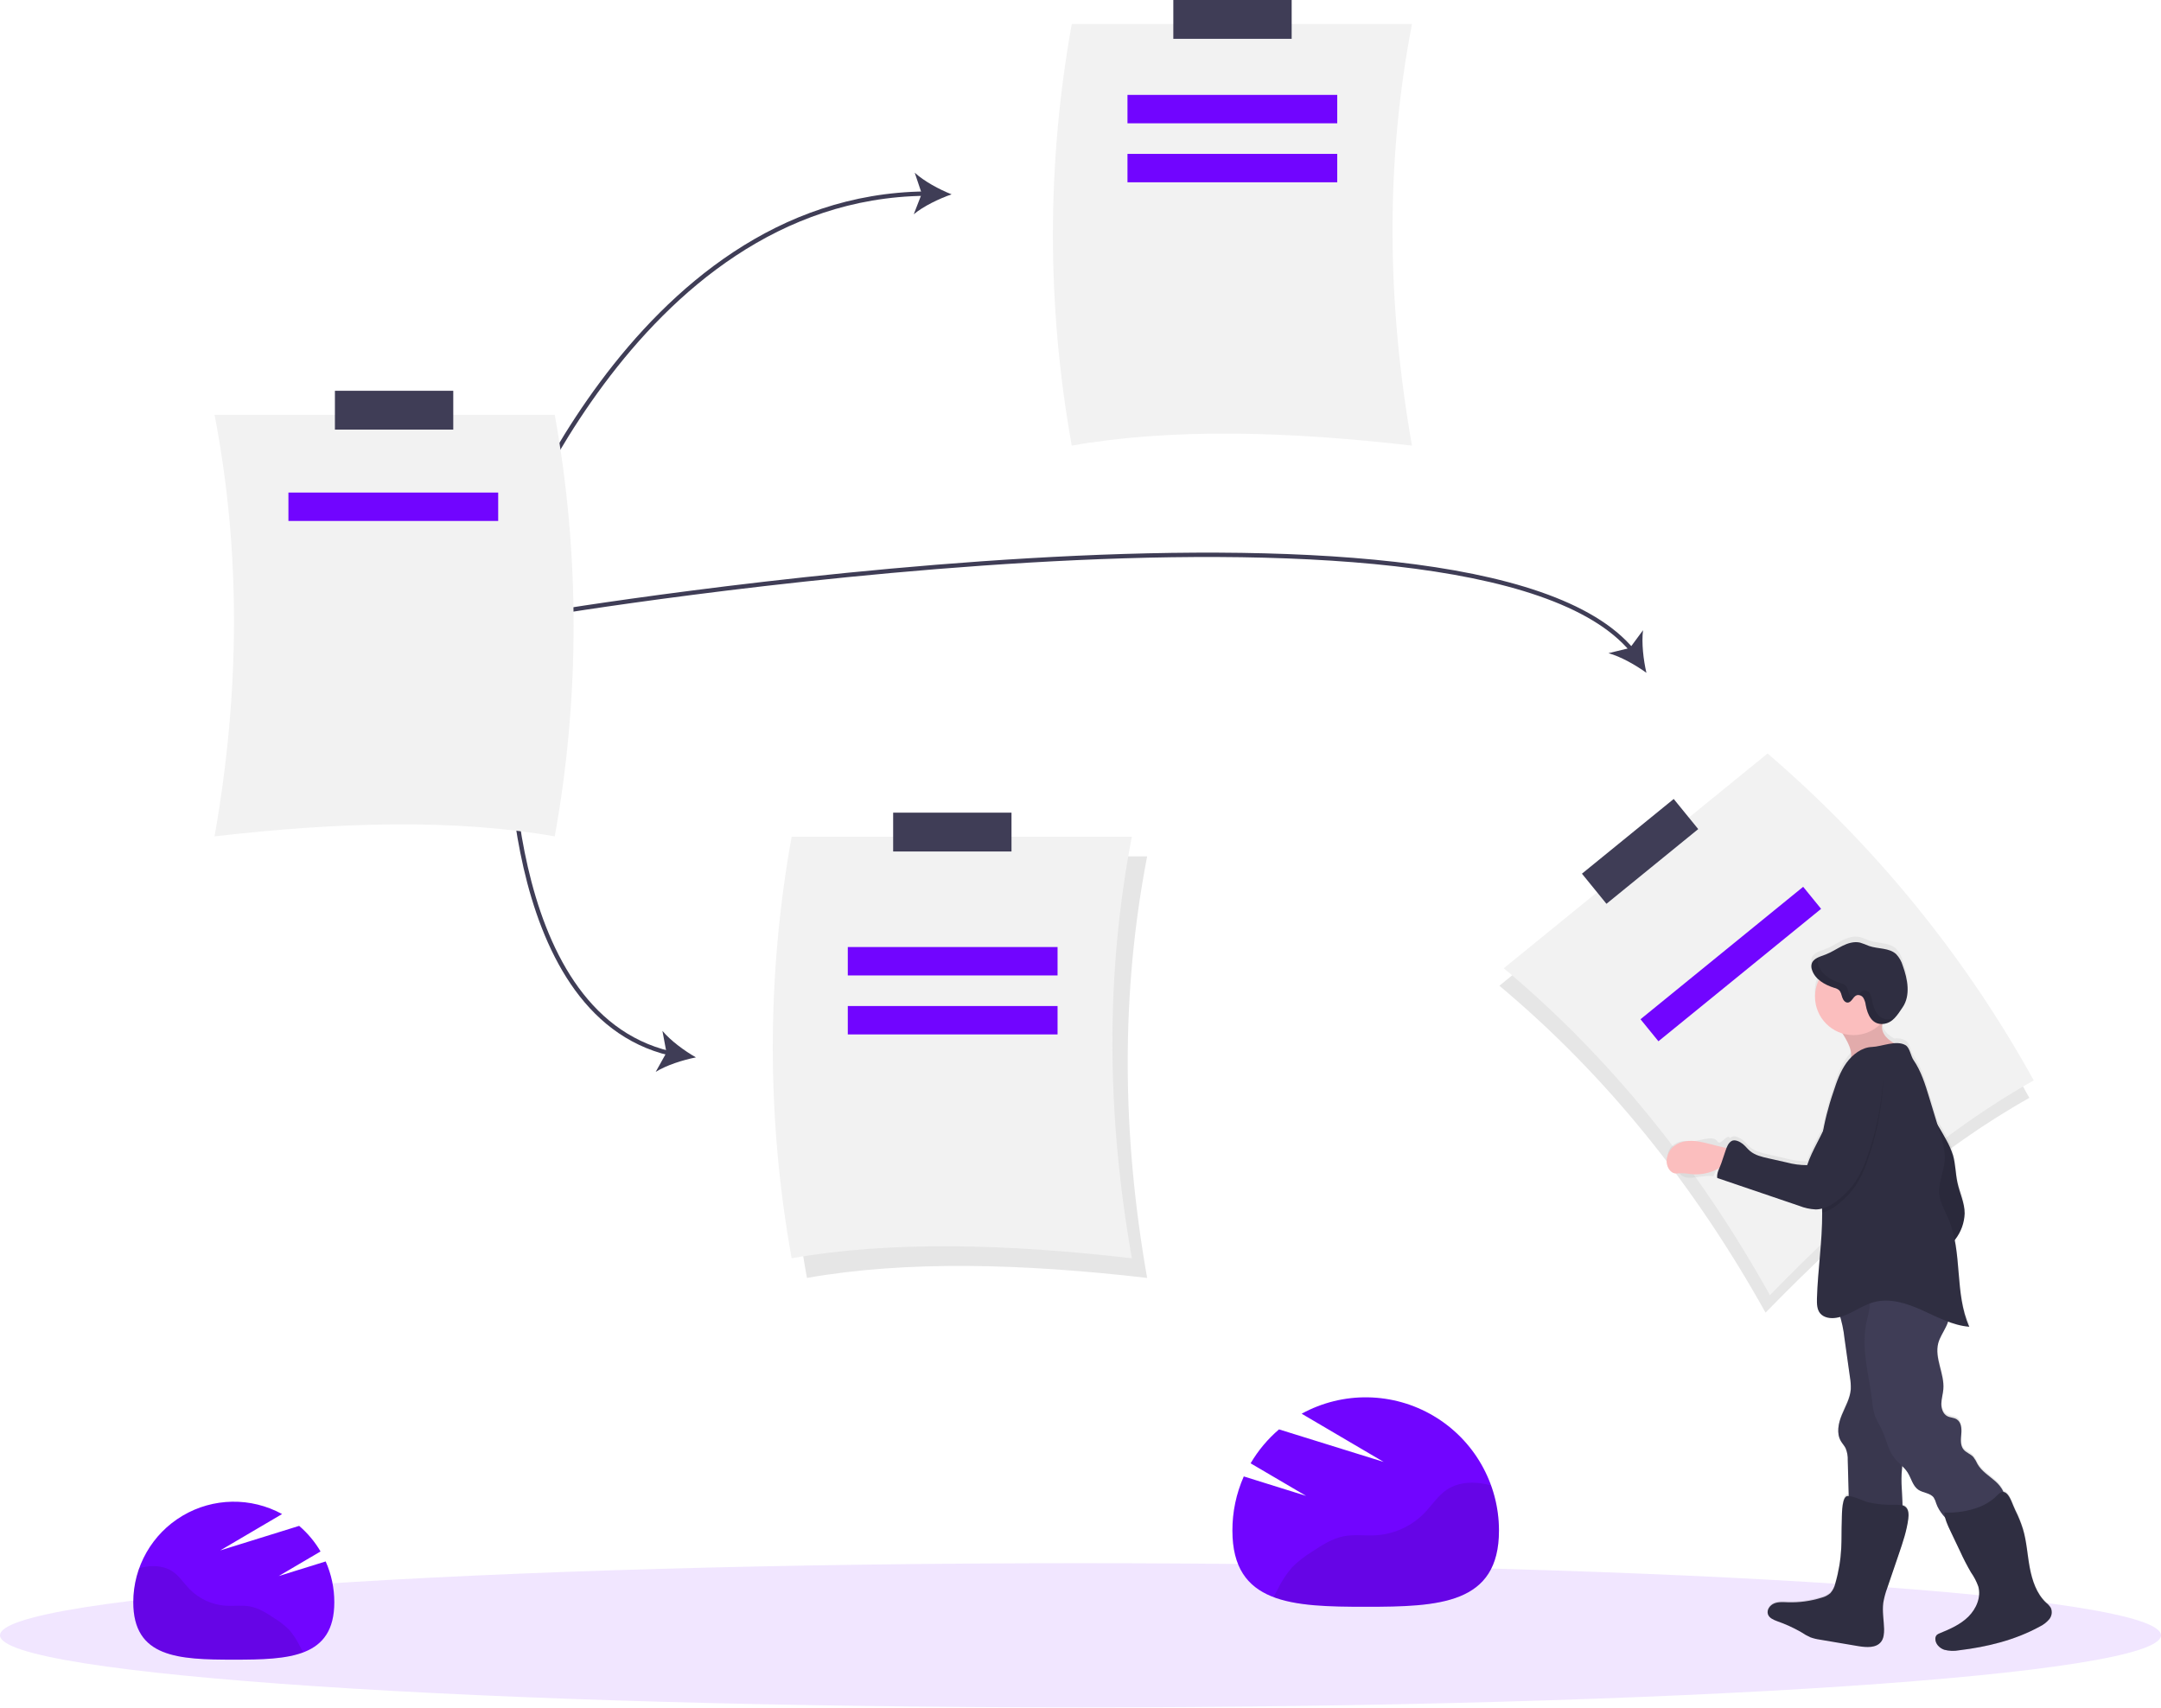
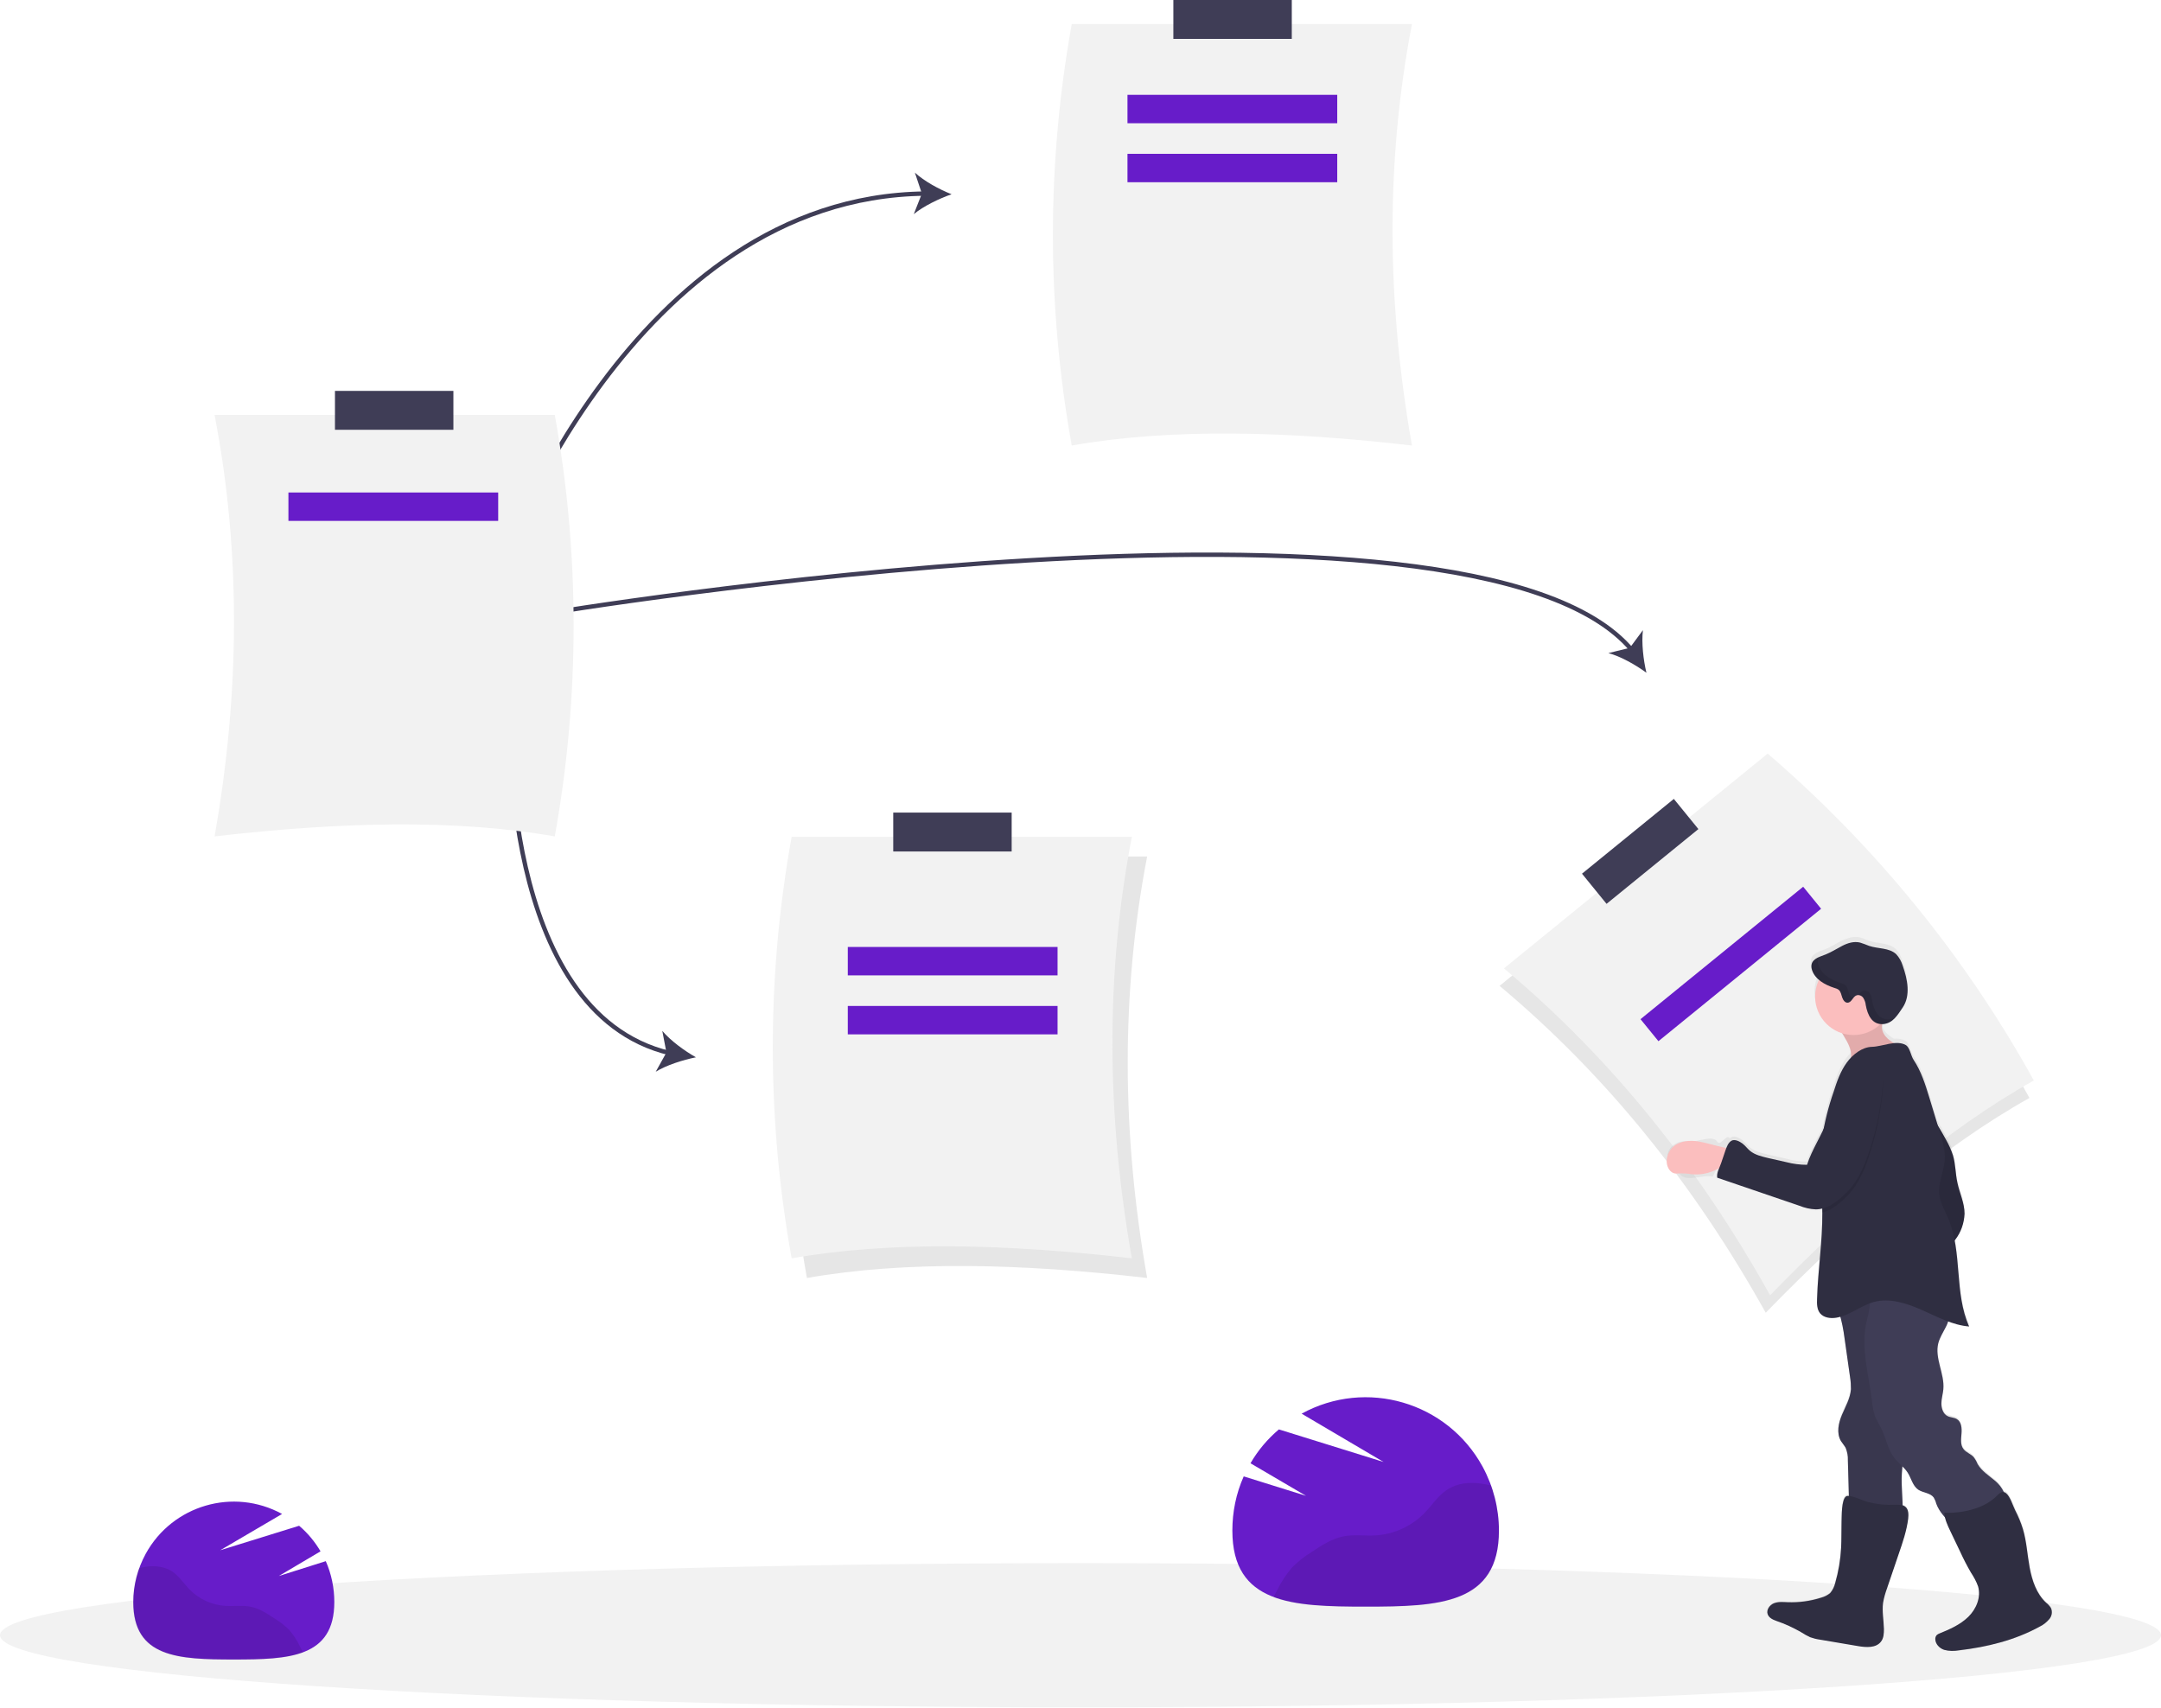
- <svg xmlns="http://www.w3.org/2000/svg" id="ff6c2c6f-bb99-48ca-bf0f-ae1c98c215e0" data-name="Layer 1" width="989" height="781.43" viewBox="0 0 989 781.43">
-   <defs>
-     <linearGradient id="a6110406-8b9c-48da-9b9b-78691cfdbd93" x1="949.45" y1="825.55" x2="949.45" y2="497.17" gradientTransform="translate(-20.24 29.65) rotate(-2.31)" gradientUnits="userSpaceOnUse">
-       <stop offset="0" stop-color="gray" stop-opacity="0.25" />
-       <stop offset="0.54" stop-color="gray" stop-opacity="0.12" />
-       <stop offset="1" stop-color="gray" stop-opacity="0.1" />
-     </linearGradient>
-   </defs>
-   <path d="M596,263.22c45.59-8,98.57-6.61,155.7,0-11.59-65.73-12.12-130.11,0-192.93H596A543.76,543.76,0,0,0,596,263.22Z" transform="translate(-105.5 -59.28)" fill="#f2f2f2" />
-   <rect x="642.48" y="59.28" width="54.16" height="17.77" transform="translate(1233.62 77.05) rotate(-180)" fill="#3f3d56" />
-   <path d="M474.8,644.15c45.59-8,98.57-6.61,155.7,0-11.59-65.73-12.12-130.11,0-192.93H474.8A543.76,543.76,0,0,0,474.8,644.15Z" transform="translate(-105.5 -59.28)" opacity="0.1" />
-   <path d="M467.8,635.15c45.59-8,98.57-6.61,155.7,0-11.59-65.73-12.12-130.11,0-192.93H467.8A543.76,543.76,0,0,0,467.8,635.15Z" transform="translate(-105.5 -59.28)" fill="#f2f2f2" />
-   <rect x="514.26" y="431.22" width="54.16" height="17.77" transform="translate(977.18 820.92) rotate(-180)" fill="#3f3d56" />
-   <path d="M334,320.22S394.39,149.41,528.93,147.9" transform="translate(-105.5 -59.28)" fill="none" stroke="#3f3d56" stroke-miterlimit="10" stroke-width="2" />
-   <path d="M541,148.22c-5.73,2-12.85,5.41-17.31,9.12l3.66-9.43-3.22-9.59C528.41,142.23,535.37,146,541,148.22Z" transform="translate(-105.5 -59.28)" fill="#3f3d56" />
-   <path d="M339,385.22s-5.46,137.44,73.06,156.15" transform="translate(-105.5 -59.28)" fill="none" stroke="#3f3d56" stroke-miterlimit="10" stroke-width="2" />
-   <path d="M424,543.22c-5.95,1.16-13.48,3.57-18.41,6.62l4.93-8.83-1.86-9.94C412.36,535.53,418.73,540.22,424,543.22Z" transform="translate(-105.5 -59.28)" fill="#3f3d56" />
-   <path d="M355,340.22S779.62,269.44,852.49,357" transform="translate(-105.5 -59.28)" fill="none" stroke="#3f3d56" stroke-miterlimit="10" stroke-width="2" />
-   <path d="M859,367.22c-4.9-3.57-11.79-7.46-17.37-9l9.82-2.39,6-8.13C856.72,353.46,857.62,361.32,859,367.22Z" transform="translate(-105.5 -59.28)" fill="#3f3d56" />
-   <g opacity="0.1">
-     <ellipse cx="494.5" cy="748.43" rx="494.5" ry="33" fill="#7105ff" />
+ <svg xmlns="http://www.w3.org/2000/svg" version="1.1" id="ff6c2c6f-bb99-48ca-bf0f-ae1c98c215e0" x="0px" y="0px" viewBox="0 0 989 781.4" style="enable-background:new 0 0 989 781.4;" xml:space="preserve">
+   <style type="text/css">
+ 	.st0{fill:#F2F2F2;}
+ 	.st1{fill:#3F3D56;}
+ 	.st2{opacity:0.1;enable-background:new    ;}
+ 	.st3{fill:none;stroke:#3F3D56;stroke-width:2;stroke-miterlimit:10;}
+ 	.st4{fill:#671CC9;}
+ 	.st5{fill:url(#SVGID_1_);}
+ 	.st6{fill:#2F2E41;}
+ 	.st7{fill:#FBBEBE;}
+ 	.st8{opacity:0.1;}
+ </style>
+   <path class="st0" d="M490.5,203.9c45.6-8,98.6-6.6,155.7,0c-11.6-65.7-12.1-130.1,0-192.9H490.5C479,74.8,479,140.1,490.5,203.9z" />
+   <rect x="537" class="st1" width="54.2" height="17.8" />
+   <path class="st2" d="M369.3,584.9c45.6-8,98.6-6.6,155.7,0c-11.6-65.7-12.1-130.1,0-192.9H369.3  C357.8,455.7,357.8,521.1,369.3,584.9z" />
+   <path class="st0" d="M362.3,575.9c45.6-8,98.6-6.6,155.7,0c-11.6-65.7-12.1-130.1,0-192.9H362.3  C350.8,446.7,350.8,512.1,362.3,575.9z" />
+   <rect x="408.8" y="371.9" class="st1" width="54.2" height="17.8" />
+   <path class="st3" d="M228.5,260.9c0,0,60.4-170.8,194.9-172.3" />
+   <path class="st1" d="M435.5,88.9c-5.7,2-12.8,5.4-17.3,9.1l3.7-9.4l-3.2-9.6C422.9,82.9,429.9,86.7,435.5,88.9z" />
+   <path class="st3" d="M233.5,325.9c0,0-5.5,137.4,73.1,156.1" />
+   <path class="st1" d="M318.5,483.9c-6,1.2-13.5,3.6-18.4,6.6l4.9-8.8l-1.9-9.9C306.9,476.3,313.2,480.9,318.5,483.9z" />
+   <path class="st3" d="M249.5,280.9c0,0,424.6-70.8,497.5,16.8" />
+   <path class="st1" d="M753.5,307.9c-4.9-3.6-11.8-7.5-17.4-9l9.8-2.4l6-8.1C751.2,294.2,752.1,302,753.5,307.9z" />
+   <g>
+     <ellipse class="st0" cx="494.5" cy="748.4" rx="494.5" ry="33" />
  </g>
-   <path d="M1034.26,561.74c-40.39,22.6-80.61,57.11-120.74,98.3C881,601.76,840.78,551.5,791.71,510.43l120.74-98.3A543.88,543.88,0,0,1,1034.26,561.74Z" transform="translate(-105.5 -59.28)" opacity="0.1" />
-   <path d="M1036.26,553.74c-40.39,22.6-80.61,57.11-120.74,98.3C883,593.76,842.78,543.5,793.71,502.43l120.74-98.3A543.88,543.88,0,0,1,1036.26,553.74Z" transform="translate(-105.5 -59.28)" fill="#f2f2f2" />
-   <rect x="829.01" y="440.03" width="54.16" height="17.77" transform="translate(-196.72 582.02) rotate(-39.15)" fill="#3f3d56" />
-   <rect x="849.61" y="493.97" width="96" height="13" transform="translate(-219.95 619.81) rotate(-39.15)" fill="#7105ff" />
-   <path d="M1044.15,795a9.78,9.78,0,0,0-2.17-2.42c-4.37-4.12-6.4-10.19-7.48-16.12s-1.39-12-3.12-17.82a59.18,59.18,0,0,0-3.52-8.67c-1-2.13-2.26-6.33-4.09-7.82a2.83,2.83,0,0,0-1.26-.62,14.71,14.71,0,0,0-3.62-4.81c-2.86-2.59-6.35-4.65-8.26-8a18,18,0,0,0-1.93-3.3c-1.29-1.42-3.33-2-4.52-3.5-1.55-1.94-1.2-4.71-1-7.19s0-5.43-2.14-6.72c-1.28-.79-2.93-.72-4.26-1.41-2-1-2.79-3.53-2.75-5.78s.74-4.44.92-6.68c.56-7.16-4.16-14.28-2.34-21.22.69-2.63,2.27-4.92,3.44-7.36a16.1,16.1,0,0,0,1-2.54,35.35,35.35,0,0,0,9.74,2.34c-5.51-12.35-4.11-26.72-6.68-40l.33-.46a20.78,20.78,0,0,0,4.22-11.85c0-5-2.31-9.57-3.35-14.4-.89-4.12-.85-8.41-2-12.46a37.65,37.65,0,0,0-3.16-7.22q-1.87-3.46-3.93-6.82-1.92-6.36-3.85-12.72c-1.8-6-3.65-12-7.15-17.14-1.28-1.89-1.67-5.7-3.64-6.85a8.81,8.81,0,0,0-5.2-.9c-2.78-1.56-5.22-3.81-5.57-6.89a6.65,6.65,0,0,1,.2-2l.34,0c4.4-.41,6.63-4.29,8.92-7.68,3.7-5.51,2.29-12.95,0-19.21a13.08,13.08,0,0,0-3-5.29c-3.21-3-8.29-2.33-12.43-3.78a40.15,40.15,0,0,0-4.11-1.55c-2.75-.65-5.63.25-8.15,1.52s-4.87,2.91-7.51,3.92-5.9,1.79-6.55,4.5a5,5,0,0,0,.22,2.73,10.2,10.2,0,0,0,3.09,4.45,17.82,17.82,0,0,0,10.87,24.83c.76,1.21,1.47,2.45,2.12,3.73,1.16,2.24,2.14,4.88,1.74,7.28a22.35,22.35,0,0,0-2,2.44c-2.87,4-4.5,8.7-6,13.37a141.37,141.37,0,0,0-4.83,18.28c-2.44,5.18-5.42,10.14-7.19,15.59a35.2,35.2,0,0,1-9.38-1.25l-8.44-1.92c-2.94-.66-6-1.39-8.3-3.32-1.22-1-2.17-2.33-3.41-3.33s-3.73-2.15-5.09-1.33a4,4,0,0,0-.69.53c-1.24-2.51-4.28,3.89-5.72,1.52-2.06-3.41-9.29.54-13.19-.1a9.25,9.25,0,0,0-6.79,1.57c-2.28,1.63-3.71,5-2,7.28a12.51,12.51,0,0,0,1.39,1.43,28.59,28.59,0,0,1,3.09,4.28c3.08,4.43,10.17.52,15.55,1.54-.12.34,3.77-8.09,3.65-7.74-.71,2.07-2.22,4.59-1.84,6.75l37.54,12.85a22.86,22.86,0,0,0,7.56,1.66,12.71,12.71,0,0,0,3-.39l0,1.92v.07c.1,13.19-2,26.3-2.39,39.48-.07,2.4,0,5,1.52,6.88,1.7,2.06,4.72,2.46,7.35,2a16.65,16.65,0,0,0,1.86-.41,69.19,69.19,0,0,1,1.92,10.1l2.49,17.76a27.09,27.09,0,0,1,.39,5.54c-.29,4.18-2.5,7.94-4.1,11.81s-2.55,8.49-.45,12.11c.66,1.12,1.57,2.08,2.16,3.24a13.1,13.1,0,0,1,1,5.67q.23,8.1.44,16.18a1.89,1.89,0,0,0-1.26.26c-2.08,1.61-1.85,9.33-2,11.72-.16,4,0,8.08-.22,12.12a72.32,72.32,0,0,1-2.68,16.13,10.29,10.29,0,0,1-2.29,4.61,9.86,9.86,0,0,1-4.07,2.11,46.48,46.48,0,0,1-15.41,2.09c-2.11-.06-4.31-.27-6.27.54s-3.54,3-2.83,5c.61,1.68,2.46,2.48,4.13,3.11a66.29,66.29,0,0,1,11,5,30.8,30.8,0,0,0,4.25,2.42,21.91,21.91,0,0,0,4.38,1.08l17.73,3c3.63.63,8,1,10.31-2,1.25-1.62,1.43-3.82,1.37-5.87-.1-4-.9-8.08-.38-12.07a37.24,37.24,0,0,1,1.86-6.94L974.58,770c1.78-5.27,3.58-10.58,4.27-16.1.25-2,.23-4.27-1.3-5.53a3.69,3.69,0,0,0-1.32-.68c-.06-4.82-.69-9.64-.42-14.46.07-1.21.19-2.41.29-3.61a17.21,17.21,0,0,1,2.47,2.92c1.71,2.67,2.34,6.21,4.95,8,2.22,1.51,5.51,1.44,7.07,3.64a10.34,10.34,0,0,1,1.12,2.7,19.37,19.37,0,0,0,4,6.36,32.28,32.28,0,0,0,2.47,6.34l4.4,9.3a106,106,0,0,0,5,9.77,27.75,27.75,0,0,1,3.35,6.46c1.41,4.95-.89,10.37-4.53,14s-8.44,5.73-13.17,7.68a3.58,3.58,0,0,0-1.34.8,2.59,2.59,0,0,0-.61,1.74c0,2.31,1.9,4.28,4.08,5a15.55,15.55,0,0,0,6.83.25c12.78-1.55,25.52-4.68,36.82-10.88a13.21,13.21,0,0,0,4.39-3.39A5.13,5.13,0,0,0,1044.15,795Z" transform="translate(-105.5 -59.28)" fill="url(#a6110406-8b9c-48da-9b9b-78691cfdbd93)" />
-   <path d="M990.14,570.78q3.2,4.9,6,10.06A37.17,37.17,0,0,1,999.3,588c1.16,4,1.13,8.27,2,12.36,1,4.8,3.34,9.38,3.34,14.29a20.56,20.56,0,0,1-4.22,11.76,56.28,56.28,0,0,1-8.82,9.11,187.68,187.68,0,0,1-12.48-61.21c-.1-2.91-.12-5.9.94-8.61.65-1.69,3.77-6.35,5.78-4.52.73.67.92,3.68,1.37,4.69A36.86,36.86,0,0,0,990.14,570.78Z" transform="translate(-105.5 -59.28)" fill="#2f2e41" />
-   <path d="M990.14,570.78q3.2,4.9,6,10.06A37.17,37.17,0,0,1,999.3,588c1.16,4,1.13,8.27,2,12.36,1,4.8,3.34,9.38,3.34,14.29a20.56,20.56,0,0,1-4.22,11.76,56.28,56.28,0,0,1-8.82,9.11,187.68,187.68,0,0,1-12.48-61.21c-.1-2.91-.12-5.9.94-8.61.65-1.69,3.77-6.35,5.78-4.52.73.67.92,3.68,1.37,4.69A36.86,36.86,0,0,0,990.14,570.78Z" transform="translate(-105.5 -59.28)" opacity="0.1" />
-   <path d="M882.79,581.7c-3.91-.64-8.25-.33-11.29,2.21a9.32,9.32,0,0,0-3.24,6.16c-.26,2.78,1.35,6.06,4.13,6.28a13.17,13.17,0,0,0,2-.13,29.88,29.88,0,0,1,5.24.43,21.39,21.39,0,0,0,18.23-7.36c2.39-2.95-.76-4.29-3.58-4.89C890.42,583.58,886.65,582.34,882.79,581.7Z" transform="translate(-105.5 -59.28)" fill="#fbbebe" />
-   <path d="M949.67,672l2.48,17.62a26.7,26.7,0,0,1,.38,5.5c-.29,4.15-2.5,7.88-4.09,11.72s-2.56,8.43-.45,12c.65,1.11,1.56,2.06,2.15,3.21a13,13,0,0,1,1,5.64l.68,25a157.33,157.33,0,0,0,23.18-.12,1.3,1.3,0,0,0,.84-.27,1.34,1.34,0,0,0,.29-.9c.34-5.85-.68-11.71-.35-17.56.12-2.14.42-4.28.46-6.42.12-8.71-4.18-17.24-2.88-25.86a57.51,57.51,0,0,1,1.6-6.43c4.11-14.95,3.24-30.76,2.33-46.24a1.1,1.1,0,0,0-.2-.71,1.13,1.13,0,0,0-.54-.29,28.48,28.48,0,0,0-25.78,4.91c-1.09.88-3.84,1.72-4.56,2.77-1,1.47.31,2.92.89,4.48A56.76,56.76,0,0,1,949.67,672Z" transform="translate(-105.5 -59.28)" fill="#3f3d56" />
-   <path d="M949.67,672l2.48,17.62a26.7,26.7,0,0,1,.38,5.5c-.29,4.15-2.5,7.88-4.09,11.72s-2.56,8.43-.45,12c.65,1.11,1.56,2.06,2.15,3.21a13,13,0,0,1,1,5.64l.68,25a157.33,157.33,0,0,0,23.18-.12,1.3,1.3,0,0,0,.84-.27,1.34,1.34,0,0,0,.29-.9c.34-5.85-.68-11.71-.35-17.56.12-2.14.42-4.28.46-6.42.12-8.71-4.18-17.24-2.88-25.86a57.51,57.51,0,0,1,1.6-6.43c4.11-14.95,3.24-30.76,2.33-46.24a1.1,1.1,0,0,0-.2-.71,1.13,1.13,0,0,0-.54-.29,28.48,28.48,0,0,0-25.78,4.91c-1.09.88-3.84,1.72-4.56,2.77-1,1.47.31,2.92.89,4.48A56.76,56.76,0,0,1,949.67,672Z" transform="translate(-105.5 -59.28)" opacity="0.1" />
-   <path d="M996,666.71c-1.17,2.43-2.74,4.7-3.44,7.31-1.82,6.89,2.89,14,2.33,21.06-.18,2.22-.87,4.4-.92,6.63s.77,4.7,2.75,5.73c1.33.69,3,.62,4.25,1.4,2.11,1.28,2.35,4.22,2.14,6.67s-.56,5.21,1,7.14c1.19,1.49,3.23,2.06,4.51,3.47a17.25,17.25,0,0,1,1.93,3.27c1.91,3.33,5.4,5.38,8.26,7.94s5.28,6.47,4,10.09c-.94,2.67-3.58,4.3-6.12,5.56a64.9,64.9,0,0,1-14.57,5.14,3.39,3.39,0,0,1-1.67.09,3.57,3.57,0,0,1-1.46-1c-2.95-2.88-6-5.91-7.36-9.81a10.21,10.21,0,0,0-1.12-2.68c-1.56-2.18-4.85-2.11-7.07-3.61-2.6-1.77-3.23-5.29-4.93-7.94s-4.19-4.22-6-6.56c-3.06-3.88-3.81-9.06-6-13.49a62.76,62.76,0,0,1-2.86-5.6,30.39,30.39,0,0,1-1.37-7.24c-1.41-11.67-5-23.44-2.74-35,.5-2.55,1.27-5,1.59-7.62.55-4.54-.32-9.17.35-13.7a3.73,3.73,0,0,1,1.51-2.9,4,4,0,0,1,1.72-.36,118.6,118.6,0,0,1,17.78.4c3,.3,6.36.91,8.16,3.35,1.53,2.1,1.45,4.92,1.94,7.47.61,3.13,2.2,4.85,3.87,7.31S997.27,664.17,996,666.71Z" transform="translate(-105.5 -59.28)" fill="#3f3d56" />
-   <path d="M973,748c1.58,0,3.33-.1,4.55.91,1.52,1.24,1.54,3.53,1.3,5.48-.7,5.48-2.49,10.75-4.28,16l-5.32,15.6a37,37,0,0,0-1.86,6.89c-.52,4,.28,8,.38,12,0,2-.13,4.22-1.38,5.82-2.26,2.91-6.67,2.57-10.3,2l-17.71-3a21.09,21.09,0,0,1-4.38-1.08,28.69,28.69,0,0,1-4.25-2.39,65.38,65.38,0,0,0-11-5c-1.66-.63-3.52-1.42-4.12-3.09-.71-2,.87-4.19,2.83-5s4.15-.6,6.27-.53a46.72,46.72,0,0,0,15.4-2.09,9.84,9.84,0,0,0,4.06-2.09,10.1,10.1,0,0,0,2.29-4.57,70.25,70.25,0,0,0,2.68-16c.21-4,.07-8,.23-12,.1-2.38-.13-10,1.95-11.63,1.59-1.22,8.13,2.14,10.28,2.64A50,50,0,0,0,973,748Z" transform="translate(-105.5 -59.28)" fill="#2f2e41" />
-   <path d="M1031.31,759.09c1.73,5.74,2,11.79,3.12,17.68s3.1,11.91,7.47,16a9.69,9.69,0,0,1,2.17,2.4,5.06,5.06,0,0,1-.75,5.23,13.23,13.23,0,0,1-4.39,3.36c-11.29,6.17-24,9.27-36.81,10.81a15.36,15.36,0,0,1-6.82-.24c-2.18-.74-4.11-2.7-4.07-5a2.53,2.53,0,0,1,.6-1.72,3.62,3.62,0,0,1,1.35-.8c4.72-1.93,9.51-4,13.16-7.62s5.94-9,4.53-13.86a27,27,0,0,0-3.35-6.41,108.53,108.53,0,0,1-5-9.7l-4.4-9.23c-1.29-2.7-2.59-5.48-2.81-8.46a40.42,40.42,0,0,0,16.22-2.6,25.24,25.24,0,0,0,6.67-4c1.7-1.42,3.25-4.07,5.54-2.21,1.84,1.48,3,5.64,4.08,7.76A57.3,57.3,0,0,1,1031.31,759.09Z" transform="translate(-105.5 -59.28)" fill="#2f2e41" />
-   <path d="M966.83,529.91c.44,3.83,4.16,6.37,7.71,7.88L952.07,545c1.45-2.78.28-6.17-1.16-9a50.1,50.1,0,0,0-4-6.4c-.22-.32-.47-.71-.31-1.06a1.12,1.12,0,0,1,.63-.49c4.62-2.06,9.38-4.19,14.43-4.94,1.46-.22,4.22-.8,5.31.68S966.62,528.14,966.83,529.91Z" transform="translate(-105.5 -59.28)" fill="#fbbebe" />
-   <path d="M966.83,529.91c.44,3.83,4.16,6.37,7.71,7.88L952.07,545c1.45-2.78.28-6.17-1.16-9a50.1,50.1,0,0,0-4-6.4c-.22-.32-.47-.71-.31-1.06a1.12,1.12,0,0,1,.63-.49c4.62-2.06,9.38-4.19,14.43-4.94,1.46-.22,4.22-.8,5.31.68S966.62,528.14,966.83,529.91Z" transform="translate(-105.5 -59.28)" opacity="0.1" />
-   <circle cx="848.27" cy="456.12" r="17.62" fill="#fbbebe" />
-   <path d="M938.54,660.4c1.71,2,4.72,2.44,7.35,2,6.15-1,11.18-5.53,17.2-7.17,7.38-2,15.19.58,22.16,3.72s13.9,6.95,21.52,7.55c-6.89-15.36-2.95-33.85-9.54-49.34-1.61-3.79-3.86-7.44-4.22-11.54-.45-5.09,2.09-10,2.48-15.06.36-4.51-1-9-2.3-13.29q-2.41-7.92-4.82-15.85c-1.8-5.91-3.65-11.91-7.14-17-1.29-1.87-1.68-5.65-3.64-6.79-4.28-2.47-10.77.65-15.41.82s-8.87,3.47-11.58,7.19c-2.87,4-4.5,8.64-6,13.28a125.91,125.91,0,0,0-5.33,21.23c-.15,1.08-.28,2.16-.38,3.25-1,10.27.46,20.6.54,30.91v.07c.1,13.09-2,26.1-2.39,39.18C937,656,937,658.57,938.54,660.4Z" transform="translate(-105.5 -59.28)" fill="#2f2e41" />
-   <path d="M939.42,614.32c3.45-.87,6.57-3.1,9.25-5.53a39,39,0,0,0,6.14-6.95,50.14,50.14,0,0,0,5.29-11.17,129.16,129.16,0,0,0,7-32.27c.26-3,.34-6.21-1.45-8.59a7.24,7.24,0,0,0-8.75-2.13c-2.36,1.16-3.89,3.49-5.31,5.71-2.81,4.43-5.64,8.9-7.45,13.82-.8,2.18-1.39,4.43-2.17,6.62a62,62,0,0,1-2.74,6.33c-.15,1.08-.28,2.16-.38,3.25C937.92,593.68,939.34,604,939.42,614.32Z" transform="translate(-105.5 -59.28)" opacity="0.1" />
-   <path d="M965.6,547.91c1.79,2.38,1.71,5.63,1.46,8.59a129.35,129.35,0,0,1-7,32.28,49.43,49.43,0,0,1-5.29,11.16,38.67,38.67,0,0,1-6.14,6.95c-3.4,3.11-7.54,5.87-12.15,5.92a23.42,23.42,0,0,1-7.56-1.65l-37.51-12.75c-.38-2.14,1.13-4.63,1.84-6.69l2-5.94c.57-1.64,1.23-3.4,2.72-4.29s3.85.33,5.09,1.31,2.18,2.3,3.4,3.31c2.31,1.92,5.36,2.63,8.3,3.29l8.43,1.9a35.6,35.6,0,0,0,9.38,1.24c2.35-7.17,6.82-13.5,9.35-20.61.78-2.19,1.37-4.44,2.18-6.61,1.8-4.93,4.64-9.4,7.45-13.82,1.41-2.23,2.94-4.56,5.31-5.71A7.21,7.21,0,0,1,965.6,547.91Z" transform="translate(-105.5 -59.28)" fill="#2f2e41" />
-   <path d="M959.39,519.37a9,9,0,0,0-1.06-3.3,2.79,2.79,0,0,0-3-1.32c-1.76.55-2.35,3.28-4.19,3.37-1.24.06-2.13-1.2-2.52-2.39s-.6-2.52-1.53-3.36a5.68,5.68,0,0,0-2.18-1c-4.27-1.35-8.68-3.85-10.1-8.1a4.83,4.83,0,0,1-.23-2.71c.65-2.69,4-3.49,6.55-4.47s5-2.63,7.5-3.88,5.4-2.16,8.15-1.52a42.56,42.56,0,0,1,4.11,1.54c4.14,1.43,9.21.76,12.42,3.75a12.93,12.93,0,0,1,3,5.25c2.24,6.21,3.66,13.59-.05,19.06-2.29,3.37-4.51,7.22-8.91,7.62C962.23,528.36,960.2,523.69,959.39,519.37Z" transform="translate(-105.5 -59.28)" fill="#2f2e41" />
-   <g opacity="0.1">
-     <path d="M951.57,513.61c-.39-1.18-.6-2.52-1.52-3.36a5.68,5.68,0,0,0-2.18-1c-4.28-1.35-8.68-3.85-10.11-8.1a4.92,4.92,0,0,1-.22-2.71,3.56,3.56,0,0,1,.53-1.19c-1.63.71-3.05,1.65-3.45,3.31a4.83,4.83,0,0,0,.23,2.71c1.42,4.25,5.83,6.75,10.1,8.1a5.68,5.68,0,0,1,2.18,1c.93.84,1.13,2.18,1.53,3.36s1.28,2.45,2.52,2.39,1.84-1.19,2.63-2.15C952.72,515.84,951.93,514.7,951.57,513.61Z" transform="translate(-105.5 -59.28)" />
-     <path d="M970.29,525.77c-5.14.47-7.17-4.2-8-8.52a8.65,8.65,0,0,0-1-3.29,2.8,2.8,0,0,0-3-1.33c-.95.3-1.56,1.24-2.21,2a3,3,0,0,1,2.26,1.39,9,9,0,0,1,1.06,3.3c.81,4.32,2.84,9,8,8.52a8.2,8.2,0,0,0,5.28-2.73A7.45,7.45,0,0,1,970.29,525.77Z" transform="translate(-105.5 -59.28)" />
+   <path class="st2" d="M928.8,502.5c-40.4,22.6-80.6,57.1-120.7,98.3c-32.5-58.3-72.7-108.5-121.8-149.6L807,352.9  C856.1,395.1,897.4,445.7,928.8,502.5z" />
+   <path class="st0" d="M930.8,494.5c-40.4,22.6-80.6,57.1-120.7,98.3c-32.5-58.3-72.7-108.5-121.8-149.6L809,344.9  C858.1,387.1,899.4,437.7,930.8,494.5z" />
+   <rect x="723.5" y="380.8" transform="matrix(0.7755 -0.6314 0.6314 0.7755 -77.4985 561.3717)" class="st1" width="54.2" height="17.8" />
+   <rect x="744.1" y="434.7" transform="matrix(0.7755 -0.6314 0.6314 0.7755 -100.7281 599.159)" class="st4" width="96" height="13" />
+   <linearGradient id="SVGID_1_" gradientUnits="userSpaceOnUse" x1="955.284" y1="-33.904" x2="955.284" y2="294.566" gradientTransform="matrix(0.9992 -4.030618e-02 -4.030618e-02 -0.9992 -99.7046 761.7241)">
+     <stop offset="0" style="stop-color:#808080;stop-opacity:0.25" />
+     <stop offset="0.54" style="stop-color:#808080;stop-opacity:0.12" />
+     <stop offset="1" style="stop-color:#808080;stop-opacity:0.1" />
+   </linearGradient>
+   <path class="st5" d="M938.7,735.7c-0.6-0.9-1.3-1.7-2.2-2.4c-4.4-4.1-6.4-10.2-7.5-16.1c-1.1-5.9-1.4-12-3.1-17.8  c-0.9-3-2.1-5.9-3.5-8.7c-1-2.1-2.3-6.3-4.1-7.8c-0.4-0.3-0.8-0.5-1.3-0.6c-0.9-1.8-2.1-3.5-3.6-4.8c-2.9-2.6-6.3-4.7-8.3-8  c-0.5-1.2-1.2-2.3-1.9-3.3c-1.3-1.4-3.3-2-4.5-3.5c-1.5-1.9-1.2-4.7-1-7.2s0-5.4-2.1-6.7c-1.3-0.8-2.9-0.7-4.3-1.4  c-2-1-2.8-3.5-2.8-5.8s0.7-4.4,0.9-6.7c0.6-7.2-4.2-14.3-2.3-21.2c0.7-2.6,2.3-4.9,3.4-7.4c0.4-0.8,0.7-1.7,1-2.5  c3.1,1.2,6.4,2,9.7,2.3c-5.5-12.3-4.1-26.7-6.7-40l0.3-0.5c2.6-3.4,4.1-7.6,4.2-11.8c0-5-2.3-9.6-3.3-14.4c-0.9-4.1-0.8-8.4-2-12.5  c-0.8-2.5-1.9-4.9-3.2-7.2c-1.2-2.3-2.6-4.6-3.9-6.8c-1.3-4.2-2.6-8.5-3.8-12.7c-1.8-6-3.7-12-7.2-17.1c-1.3-1.9-1.7-5.7-3.6-6.8  c-1.6-0.8-3.4-1.1-5.2-0.9c-2.8-1.6-5.2-3.8-5.6-6.9c0-0.7,0-1.3,0.2-2h0.3c4.4-0.4,6.6-4.3,8.9-7.7c3.7-5.5,2.3-13,0-19.2  c-0.6-2-1.6-3.8-3-5.3c-3.2-3-8.3-2.3-12.4-3.8c-1.3-0.6-2.7-1.1-4.1-1.5c-2.8-0.6-5.6,0.3-8.2,1.5s-4.9,2.9-7.5,3.9  s-5.9,1.8-6.5,4.5c-0.2,0.9-0.1,1.9,0.2,2.7c0.6,1.7,1.7,3.3,3.1,4.5c-4.3,8.9-0.6,19.5,8.3,23.8c0.8,0.4,1.7,0.7,2.6,1  c0.8,1.2,1.5,2.5,2.1,3.7c1.2,2.2,2.1,4.9,1.7,7.3c-0.7,0.8-1.4,1.6-2,2.4c-2.9,4-4.5,8.7-6,13.4c-2,6-3.6,12.1-4.8,18.3  c-2.4,5.2-5.4,10.1-7.2,15.6c-3.2,0-6.3-0.4-9.4-1.3l-8.4-1.9c-2.9-0.7-6-1.4-8.3-3.3c-1.2-1-2.2-2.3-3.4-3.3s-3.7-2.2-5.1-1.3  c-0.2,0.2-0.5,0.3-0.7,0.5c-1.2-2.5-4.3,3.9-5.7,1.5c-2.1-3.4-9.3,0.5-13.2-0.1c-2.4-0.4-4.8,0.2-6.8,1.6c-2.3,1.6-3.7,5-2,7.3  c0.4,0.5,0.9,1,1.4,1.4c1.2,1.3,2.2,2.8,3.1,4.3c3.1,4.4,10.2,0.5,15.5,1.5c-0.1,0.3,3.8-8.1,3.7-7.7c-0.7,2.1-2.2,4.6-1.8,6.8  l37.5,12.8c2.4,1,5,1.5,7.6,1.7c1,0,2-0.1,3-0.4v1.9v0.1c0.1,13.2-2,26.3-2.4,39.5c-0.1,2.4,0,5,1.5,6.9c1.7,2.1,4.7,2.5,7.3,2  c0.6-0.1,1.2-0.2,1.9-0.4c0.9,3.3,1.5,6.7,1.9,10.1l2.5,17.8c0.3,1.8,0.5,3.7,0.4,5.5c-0.3,4.2-2.5,7.9-4.1,11.8s-2.5,8.5-0.5,12.1  c0.7,1.1,1.6,2.1,2.2,3.2c0.7,1.8,1.1,3.7,1,5.7c0.2,5.4,0.3,10.8,0.4,16.2c-0.4-0.1-0.9,0-1.3,0.3c-2.1,1.6-1.8,9.3-2,11.7  c-0.2,4,0,8.1-0.2,12.1c-0.3,5.5-1.2,10.9-2.7,16.1c-0.4,1.7-1.1,3.3-2.3,4.6c-1.2,1-2.6,1.7-4.1,2.1c-5,1.6-10.2,2.3-15.4,2.1  c-2.1-0.1-4.3-0.3-6.3,0.5c-2,0.8-3.5,3-2.8,5c0.6,1.7,2.5,2.5,4.1,3.1c3.8,1.3,7.5,3,11,5c1.4,0.9,2.8,1.7,4.3,2.4  c1.4,0.5,2.9,0.9,4.4,1.1l17.7,3c3.6,0.6,8,1,10.3-2c1.3-1.6,1.4-3.8,1.4-5.9c-0.1-4-0.9-8.1-0.4-12.1c0.4-2.4,1-4.7,1.9-6.9  l5.3-15.5c1.8-5.3,3.6-10.6,4.3-16.1c0.3-2,0.2-4.3-1.3-5.5c-0.4-0.3-0.8-0.5-1.3-0.7c-0.1-4.8-0.7-9.6-0.4-14.5  c0.1-1.2,0.2-2.4,0.3-3.6c0.9,0.9,1.8,1.9,2.5,2.9c1.7,2.7,2.3,6.2,5,8c2.2,1.5,5.5,1.4,7.1,3.6c0.5,0.8,0.9,1.8,1.1,2.7  c0.9,2.4,2.3,4.5,4,6.4c0.6,2.2,1.4,4.3,2.5,6.3l4.4,9.3c1.5,3.3,3.2,6.6,5,9.8c1.4,2,2.5,4.2,3.3,6.5c1.4,4.9-0.9,10.4-4.5,14  s-8.4,5.7-13.2,7.7c-0.5,0.2-1,0.4-1.3,0.8c-0.4,0.5-0.6,1.1-0.6,1.7c0,2.3,1.9,4.3,4.1,5c2.2,0.6,4.6,0.7,6.8,0.3  c12.8-1.6,25.5-4.7,36.8-10.9c1.7-0.8,3.2-2,4.4-3.4C939.1,739.5,939.4,737.5,938.7,735.7z" />
+   <path class="st6" d="M884.6,511.5c2.1,3.3,4.1,6.6,6,10.1c1.3,2.3,2.4,4.7,3.2,7.2c1.2,4,1.1,8.3,2,12.4c1,4.8,3.3,9.4,3.3,14.3  c-0.2,4.3-1.6,8.4-4.2,11.8c-2.6,3.4-5.5,6.4-8.8,9.1c-7.6-19.6-11.8-40.3-12.5-61.2c-0.1-2.9-0.1-5.9,0.9-8.6  c0.7-1.7,3.8-6.3,5.8-4.5c0.7,0.7,0.9,3.7,1.4,4.7C882.6,508.3,883.5,509.9,884.6,511.5z" />
+   <path class="st2" d="M884.6,511.5c2.1,3.3,4.1,6.6,6,10.1c1.3,2.3,2.4,4.7,3.2,7.2c1.2,4,1.1,8.3,2,12.4c1,4.8,3.3,9.4,3.3,14.3  c-0.2,4.3-1.6,8.4-4.2,11.8c-2.6,3.4-5.5,6.4-8.8,9.1c-7.6-19.6-11.8-40.3-12.5-61.2c-0.1-2.9-0.1-5.9,0.9-8.6  c0.7-1.7,3.8-6.3,5.8-4.5c0.7,0.7,0.9,3.7,1.4,4.7C882.6,508.3,883.5,509.9,884.6,511.5z" />
+   <path class="st7" d="M777.3,522.4c-3.9-0.6-8.3-0.3-11.3,2.2c-1.8,1.6-3,3.8-3.2,6.2c-0.3,2.8,1.3,6.1,4.1,6.3c0.7,0,1.3,0,2-0.1  c1.8,0,3.5,0.1,5.2,0.4c6.9,0.7,13.7-2.1,18.2-7.4c2.4-2.9-0.8-4.3-3.6-4.9C784.9,524.3,781.2,523.1,777.3,522.4z" />
+   <path class="st1" d="M844.2,612.7l2.5,17.6c0.3,1.8,0.4,3.7,0.4,5.5c-0.3,4.2-2.5,7.9-4.1,11.7s-2.6,8.4-0.5,12  c0.7,1.1,1.6,2.1,2.2,3.2c0.7,1.8,1.1,3.7,1,5.6l0.7,25c7.7,0.5,15.5,0.5,23.2-0.1c0.3,0,0.6-0.1,0.8-0.3c0.2-0.3,0.3-0.6,0.3-0.9  c0.3-5.8-0.7-11.7-0.3-17.6c0.1-2.1,0.4-4.3,0.5-6.4c0.1-8.7-4.2-17.2-2.9-25.9c0.4-2.2,0.9-4.3,1.6-6.4c4.1-14.9,3.2-30.8,2.3-46.2  c0-0.3-0.1-0.5-0.2-0.7c-0.1-0.1-0.3-0.2-0.5-0.3c-8.9-2.7-18.5-0.8-25.8,4.9c-1.1,0.9-3.8,1.7-4.6,2.8c-1,1.5,0.3,2.9,0.9,4.5  C842.9,604.6,843.7,608.7,844.2,612.7z" />
+   <path class="st2" d="M844.2,612.7l2.5,17.6c0.3,1.8,0.4,3.7,0.4,5.5c-0.3,4.2-2.5,7.9-4.1,11.7s-2.6,8.4-0.5,12  c0.7,1.1,1.6,2.1,2.2,3.2c0.7,1.8,1.1,3.7,1,5.6l0.7,25c7.7,0.5,15.5,0.5,23.2-0.1c0.3,0,0.6-0.1,0.8-0.3c0.2-0.3,0.3-0.6,0.3-0.9  c0.3-5.8-0.7-11.7-0.3-17.6c0.1-2.1,0.4-4.3,0.5-6.4c0.1-8.7-4.2-17.2-2.9-25.9c0.4-2.2,0.9-4.3,1.6-6.4c4.1-14.9,3.2-30.8,2.3-46.2  c0-0.3-0.1-0.5-0.2-0.7c-0.1-0.1-0.3-0.2-0.5-0.3c-8.9-2.7-18.5-0.8-25.8,4.9c-1.1,0.9-3.8,1.7-4.6,2.8c-1,1.5,0.3,2.9,0.9,4.5  C842.9,604.6,843.7,608.7,844.2,612.7z" />
+   <path class="st1" d="M890.5,607.4c-1.2,2.4-2.7,4.7-3.4,7.3c-1.8,6.9,2.9,14,2.3,21.1c-0.2,2.2-0.9,4.4-0.9,6.6s0.8,4.7,2.8,5.7  c1.3,0.7,3,0.6,4.3,1.4c2.1,1.3,2.3,4.2,2.1,6.7c-0.2,2.5-0.6,5.2,1,7.1c1.2,1.5,3.2,2.1,4.5,3.5c0.8,1,1.4,2.1,1.9,3.3  c1.9,3.3,5.4,5.4,8.3,7.9c2.9,2.6,5.3,6.5,4,10.1c-0.9,2.7-3.6,4.3-6.1,5.6c-4.6,2.3-9.5,4-14.6,5.1c-0.5,0.2-1.1,0.2-1.7,0.1  c-0.6-0.2-1.1-0.5-1.5-1c-3-2.9-6-5.9-7.4-9.8c-0.2-0.9-0.6-1.8-1.1-2.7c-1.6-2.2-4.8-2.1-7.1-3.6c-2.6-1.8-3.2-5.3-4.9-7.9  s-4.2-4.2-6-6.6c-3.1-3.9-3.8-9.1-6-13.5c-1-1.8-2-3.7-2.9-5.6c-0.7-2.3-1.2-4.8-1.4-7.2c-1.4-11.7-5-23.4-2.7-35  c0.5-2.5,1.3-5,1.6-7.6c0.5-4.5-0.3-9.2,0.3-13.7c0-1.1,0.6-2.2,1.5-2.9c0.5-0.2,1.1-0.4,1.7-0.4c5.9-0.3,11.9-0.2,17.8,0.4  c3,0.3,6.4,0.9,8.2,3.3c1.5,2.1,1.5,4.9,1.9,7.5c0.6,3.1,2.2,4.8,3.9,7.3C892.6,602.4,891.8,604.9,890.5,607.4z" />
+   <path class="st6" d="M867.5,688.7c1.6,0,3.3-0.1,4.5,0.9c1.5,1.2,1.5,3.5,1.3,5.5c-0.7,5.5-2.5,10.8-4.3,16l-5.3,15.6  c-0.8,2.2-1.5,4.5-1.9,6.9c-0.5,4,0.3,8,0.4,12c0,2-0.1,4.2-1.4,5.8c-2.3,2.9-6.7,2.6-10.3,2l-17.7-3c-1.5-0.2-3-0.6-4.4-1.1  c-1.5-0.7-2.9-1.5-4.3-2.4c-3.5-2-7.2-3.7-11-5c-1.7-0.6-3.5-1.4-4.1-3.1c-0.7-2,0.9-4.2,2.8-5c2-0.8,4.2-0.6,6.3-0.5  c5.2,0.2,10.4-0.5,15.4-2.1c1.5-0.4,2.9-1.1,4.1-2.1c1.1-1.3,1.9-2.9,2.3-4.6c1.5-5.2,2.4-10.6,2.7-16c0.2-4,0.1-8,0.2-12  c0.1-2.4-0.1-10,2-11.6c1.6-1.2,8.1,2.1,10.3,2.6C859.2,688.5,863.3,688.9,867.5,688.7z" />
+   <path class="st6" d="M925.8,699.8c1.7,5.7,2,11.8,3.1,17.7s3.1,11.9,7.5,16c0.9,0.7,1.6,1.5,2.2,2.4c0.8,1.7,0.5,3.8-0.8,5.2  c-1.2,1.4-2.7,2.6-4.4,3.4c-11.3,6.2-24,9.3-36.8,10.8c-2.3,0.4-4.6,0.4-6.8-0.2c-2.2-0.7-4.1-2.7-4.1-5c0-0.6,0.2-1.2,0.6-1.7  c0.4-0.4,0.8-0.6,1.3-0.8c4.7-1.9,9.5-4,13.2-7.6s5.9-9,4.5-13.9c-0.8-2.3-2-4.4-3.3-6.4c-1.8-3.1-3.5-6.4-5-9.7l-4.4-9.2  c-1.3-2.7-2.6-5.5-2.8-8.5c5.5,0.3,11-0.6,16.2-2.6c2.4-1,4.7-2.3,6.7-4c1.7-1.4,3.3-4.1,5.5-2.2c1.8,1.5,3,5.6,4.1,7.8  C923.7,694,924.9,696.9,925.8,699.8z" />
+   <path class="st7" d="M861.3,470.6c0.4,3.8,4.2,6.4,7.7,7.9l-22.5,7.2c1.5-2.8,0.3-6.2-1.2-9c-1.2-2.2-2.5-4.4-4-6.4  c-0.2-0.3-0.5-0.7-0.3-1.1c0.1-0.2,0.4-0.4,0.6-0.5c4.6-2.1,9.4-4.2,14.4-4.9c1.5-0.2,4.2-0.8,5.3,0.7S861.1,468.9,861.3,470.6z" />
+   <path class="st2" d="M861.3,470.6c0.4,3.8,4.2,6.4,7.7,7.9l-22.5,7.2c1.5-2.8,0.3-6.2-1.2-9c-1.2-2.2-2.5-4.4-4-6.4  c-0.2-0.3-0.5-0.7-0.3-1.1c0.1-0.2,0.4-0.4,0.6-0.5c4.6-2.1,9.4-4.2,14.4-4.9c1.5-0.2,4.2-0.8,5.3,0.7S861.1,468.9,861.3,470.6z" />
+   <circle class="st7" cx="848.3" cy="456.1" r="17.6" />
+   <path class="st6" d="M833,601.1c1.7,2,4.7,2.4,7.3,2c6.2-1,11.2-5.5,17.2-7.2c7.4-2,15.2,0.6,22.2,3.7c7,3.1,13.9,6.9,21.5,7.5  c-6.9-15.4-3-33.8-9.5-49.3c-1.6-3.8-3.9-7.4-4.2-11.5c-0.5-5.1,2.1-10,2.5-15.1c0.4-4.5-1-9-2.3-13.3c-1.6-5.3-3.2-10.6-4.8-15.8  c-1.8-5.9-3.7-11.9-7.1-17c-1.3-1.9-1.7-5.7-3.6-6.8c-4.3-2.5-10.8,0.7-15.4,0.8s-8.9,3.5-11.6,7.2c-2.9,4-4.5,8.6-6,13.3  c-2.4,6.9-4.2,14-5.3,21.2c-0.2,1.1-0.3,2.2-0.4,3.3c-1,10.3,0.5,20.6,0.5,30.9v0.1c0.1,13.1-2,26.1-2.4,39.2  C831.5,596.7,831.5,599.3,833,601.1z" />
+   <path class="st2" d="M833.9,555c3.5-0.9,6.6-3.1,9.3-5.5c2.3-2.1,4.4-4.4,6.1-7c2.2-3.5,4-7.2,5.3-11.2c3.7-10.4,6.1-21.3,7-32.3  c0.3-3,0.3-6.2-1.5-8.6c-2.1-2.7-5.7-3.5-8.8-2.1c-2.4,1.2-3.9,3.5-5.3,5.7c-2.8,4.4-5.6,8.9-7.5,13.8c-0.8,2.2-1.4,4.4-2.2,6.6  c-0.8,2.2-1.7,4.3-2.7,6.3c-0.2,1.1-0.3,2.2-0.4,3.3C832.4,534.4,833.8,544.7,833.9,555z" />
+   <path class="st6" d="M860.1,488.6c1.8,2.4,1.7,5.6,1.5,8.6c-0.9,11-3.3,21.9-7,32.3c-1.3,3.9-3.1,7.7-5.3,11.2  c-1.8,2.6-3.8,4.9-6.1,6.9c-3.4,3.1-7.5,5.9-12.2,5.9c-2.6-0.1-5.1-0.7-7.6-1.7l-37.5-12.8c-0.4-2.1,1.1-4.6,1.8-6.7l2-5.9  c0.6-1.6,1.2-3.4,2.7-4.3c1.5-0.9,3.8,0.3,5.1,1.3s2.2,2.3,3.4,3.3c2.3,1.9,5.4,2.6,8.3,3.3l8.4,1.9c3.1,0.8,6.2,1.2,9.4,1.2  c2.3-7.2,6.8-13.5,9.3-20.6c0.8-2.2,1.4-4.4,2.2-6.6c1.8-4.9,4.6-9.4,7.5-13.8c1.4-2.2,2.9-4.6,5.3-5.7  C854.4,485.1,858,486,860.1,488.6z" />
+   <path class="st6" d="M853.9,460.1c-0.1-1.2-0.5-2.3-1.1-3.3c-0.6-1-1.8-1.6-3-1.3c-1.8,0.5-2.3,3.3-4.2,3.4  c-1.2,0.1-2.1-1.2-2.5-2.4s-0.6-2.5-1.5-3.4c-0.6-0.5-1.4-0.8-2.2-1c-4.3-1.4-8.7-3.9-10.1-8.1c-0.3-0.9-0.4-1.8-0.2-2.7  c0.7-2.7,4-3.5,6.5-4.5s5-2.6,7.5-3.9s5.4-2.2,8.2-1.5c1.4,0.4,2.8,1,4.1,1.5c4.1,1.4,9.2,0.8,12.4,3.8c1.4,1.5,2.4,3.3,3,5.3  c2.2,6.2,3.7,13.6,0,19.1c-2.3,3.4-4.5,7.2-8.9,7.6C856.7,469.1,854.7,464.4,853.9,460.1z" />
+   <g class="st8">
+     <path d="M846.1,454.3c-0.4-1.2-0.6-2.5-1.5-3.4c-0.6-0.5-1.4-0.8-2.2-1c-4.3-1.4-8.7-3.9-10.1-8.1c-0.3-0.9-0.4-1.8-0.2-2.7   c0.1-0.4,0.3-0.8,0.5-1.2c-1.6,0.7-3,1.6-3.5,3.3c-0.2,0.9-0.1,1.8,0.2,2.7c1.4,4.3,5.8,6.8,10.1,8.1c0.8,0.2,1.5,0.5,2.2,1   c0.9,0.8,1.1,2.2,1.5,3.4s1.3,2.5,2.5,2.4s1.8-1.2,2.6-2.2C847.2,456.6,846.4,455.4,846.1,454.3z" />
+     <path d="M864.8,466.5c-5.1,0.5-7.2-4.2-8-8.5c-0.1-1.2-0.4-2.3-1-3.3c-0.6-1-1.8-1.6-3-1.3c-1,0.3-1.6,1.2-2.2,2   c0.9,0.1,1.8,0.6,2.3,1.4c0.6,1,0.9,2.1,1.1,3.3c0.8,4.3,2.8,9,8,8.5c2-0.2,3.9-1.2,5.3-2.7C866.4,466.2,865.6,466.4,864.8,466.5z" />
  </g>
-   <path d="M359.39,442.06c-45.58-8-98.57-6.6-155.7,0,11.59-65.72,12.13-130.1,0-192.93h155.7A543.76,543.76,0,0,1,359.39,442.06Z" transform="translate(-105.5 -59.28)" fill="#f2f2f2" />
-   <rect x="153.28" y="178.85" width="54.16" height="17.77" fill="#3f3d56" />
-   <rect x="388" y="433.43" width="96" height="13" fill="#7105ff" />
-   <rect x="388" y="460.43" width="96" height="13" fill="#7105ff" />
-   <rect x="516" y="43.43" width="96" height="13" fill="#7105ff" />
-   <rect x="516" y="70.43" width="96" height="13" fill="#7105ff" />
-   <rect x="132" y="225.43" width="96" height="13" fill="#7105ff" />
-   <path d="M233.06,780.59l19.14-11.25a46,46,0,0,0-9.79-11.71L206.3,768.86l28.3-16.64a46,46,0,0,0-68.1,40.35c0,25.41,20.59,26.29,46,26.29s46-.88,46-26.29a45.75,45.75,0,0,0-3.95-18.66Z" transform="translate(-105.5 -59.28)" fill="#7105ff" />
-   <path d="M237.93,805.29a35.81,35.81,0,0,0-6.78-5.33c-3.48-2.31-7.07-4.66-11.17-5.45-3.6-.68-7.31-.1-11-.31a25.71,25.71,0,0,1-16.81-7.7c-2.61-2.71-4.67-6-7.81-8.09-3.39-2.23-7.69-2.71-11.71-2.15a29.07,29.07,0,0,0-3.46.71,45.8,45.8,0,0,0-2.72,15.6c0,25.41,20.59,26.29,46,26.29,12.33,0,23.52-.21,31.78-3.33L242.9,813A35.89,35.89,0,0,0,237.93,805.29Z" transform="translate(-105.5 -59.28)" opacity="0.1" />
-   <path d="M703.24,743.9,677.85,729a61.22,61.22,0,0,1,13-15.53l47.89,14.89-37.53-22.06a61,61,0,0,1,90.31,53.51c0,33.69-27.31,34.85-61,34.85s-61-1.16-61-34.85A60.77,60.77,0,0,1,674.73,735Z" transform="translate(-105.5 -59.28)" fill="#7105ff" />
-   <path d="M696.77,776.65a48.63,48.63,0,0,1,9-7.07c4.61-3.05,9.38-6.18,14.81-7.22,4.77-.91,9.69-.14,14.54-.42a34,34,0,0,0,22.3-10.21c3.46-3.59,6.19-8,10.36-10.73,4.49-3,10.19-3.58,15.52-2.85a42.61,42.61,0,0,1,4.6.94,60.89,60.89,0,0,1,3.6,20.7c0,33.69-27.31,34.85-61,34.85-16.35,0-31.19-.27-42.15-4.4l1.83-3.42A48.05,48.05,0,0,1,696.77,776.65Z" transform="translate(-105.5 -59.28)" opacity="0.1" />
+   <path class="st0" d="M253.9,382.8c-45.6-8-98.6-6.6-155.7,0c11.6-65.7,12.1-130.1,0-192.9h155.7C265.4,253.6,265.4,319,253.9,382.8z  " />
+   <rect x="153.3" y="178.9" class="st1" width="54.2" height="17.8" />
+   <rect x="388" y="433.4" class="st4" width="96" height="13" />
+   <rect x="388" y="460.4" class="st4" width="96" height="13" />
+   <rect x="516" y="43.4" class="st4" width="96" height="13" />
+   <rect x="516" y="70.4" class="st4" width="96" height="13" />
+   <rect x="132" y="225.4" class="st4" width="96" height="13" />
+   <path class="st4" d="M127.6,721.3l19.1-11.3c-2.6-4.4-5.9-8.4-9.8-11.7l-36.1,11.2l28.3-16.6c-22.3-12.2-50.2-4-62.4,18.2  c-3.7,6.8-5.7,14.4-5.7,22.1c0,25.4,20.6,26.3,46,26.3s46-0.9,46-26.3c0-6.4-1.3-12.8-3.9-18.7L127.6,721.3z" />
+   <path class="st2" d="M132.4,746c-2-2-4.3-3.8-6.8-5.3c-3.5-2.3-7.1-4.7-11.2-5.4c-3.6-0.7-7.3-0.1-11-0.3  c-6.4-0.4-12.4-3.1-16.8-7.7c-2.6-2.7-4.7-6-7.8-8.1c-3.4-2.2-7.7-2.7-11.7-2.2c-1.2,0.2-2.3,0.4-3.5,0.7c-1.8,5-2.7,10.3-2.7,15.6  c0,25.4,20.6,26.3,46,26.3c12.3,0,23.5-0.2,31.8-3.3l-1.3-2.5C136.1,750.9,134.4,748.4,132.4,746z" />
+   <path class="st4" d="M597.7,684.6l-25.4-14.9c3.4-5.9,7.8-11.1,13-15.5l47.9,14.9L595.7,647c29.5-16.2,66.6-5.4,82.8,24.2  c4.9,9,7.5,19.1,7.5,29.3c0,33.7-27.3,34.8-61,34.8s-61-1.2-61-34.8c0-8.5,1.7-17,5.2-24.8L597.7,684.6z" />
+   <path class="st2" d="M591.3,717.4c2.7-2.7,5.7-5.1,9-7.1c4.6-3.1,9.4-6.2,14.8-7.2c4.8-0.9,9.7-0.1,14.5-0.4  c8.4-0.5,16.4-4.2,22.3-10.2c3.5-3.6,6.2-8,10.4-10.7c4.5-3,10.2-3.6,15.5-2.8c1.5,0.2,3.1,0.5,4.6,0.9c2.4,6.6,3.6,13.6,3.6,20.7  c0,33.7-27.3,34.8-61,34.8c-16.3,0-31.2-0.3-42.2-4.4l1.8-3.4C586.4,723.9,588.7,720.5,591.3,717.4z" />
</svg>
